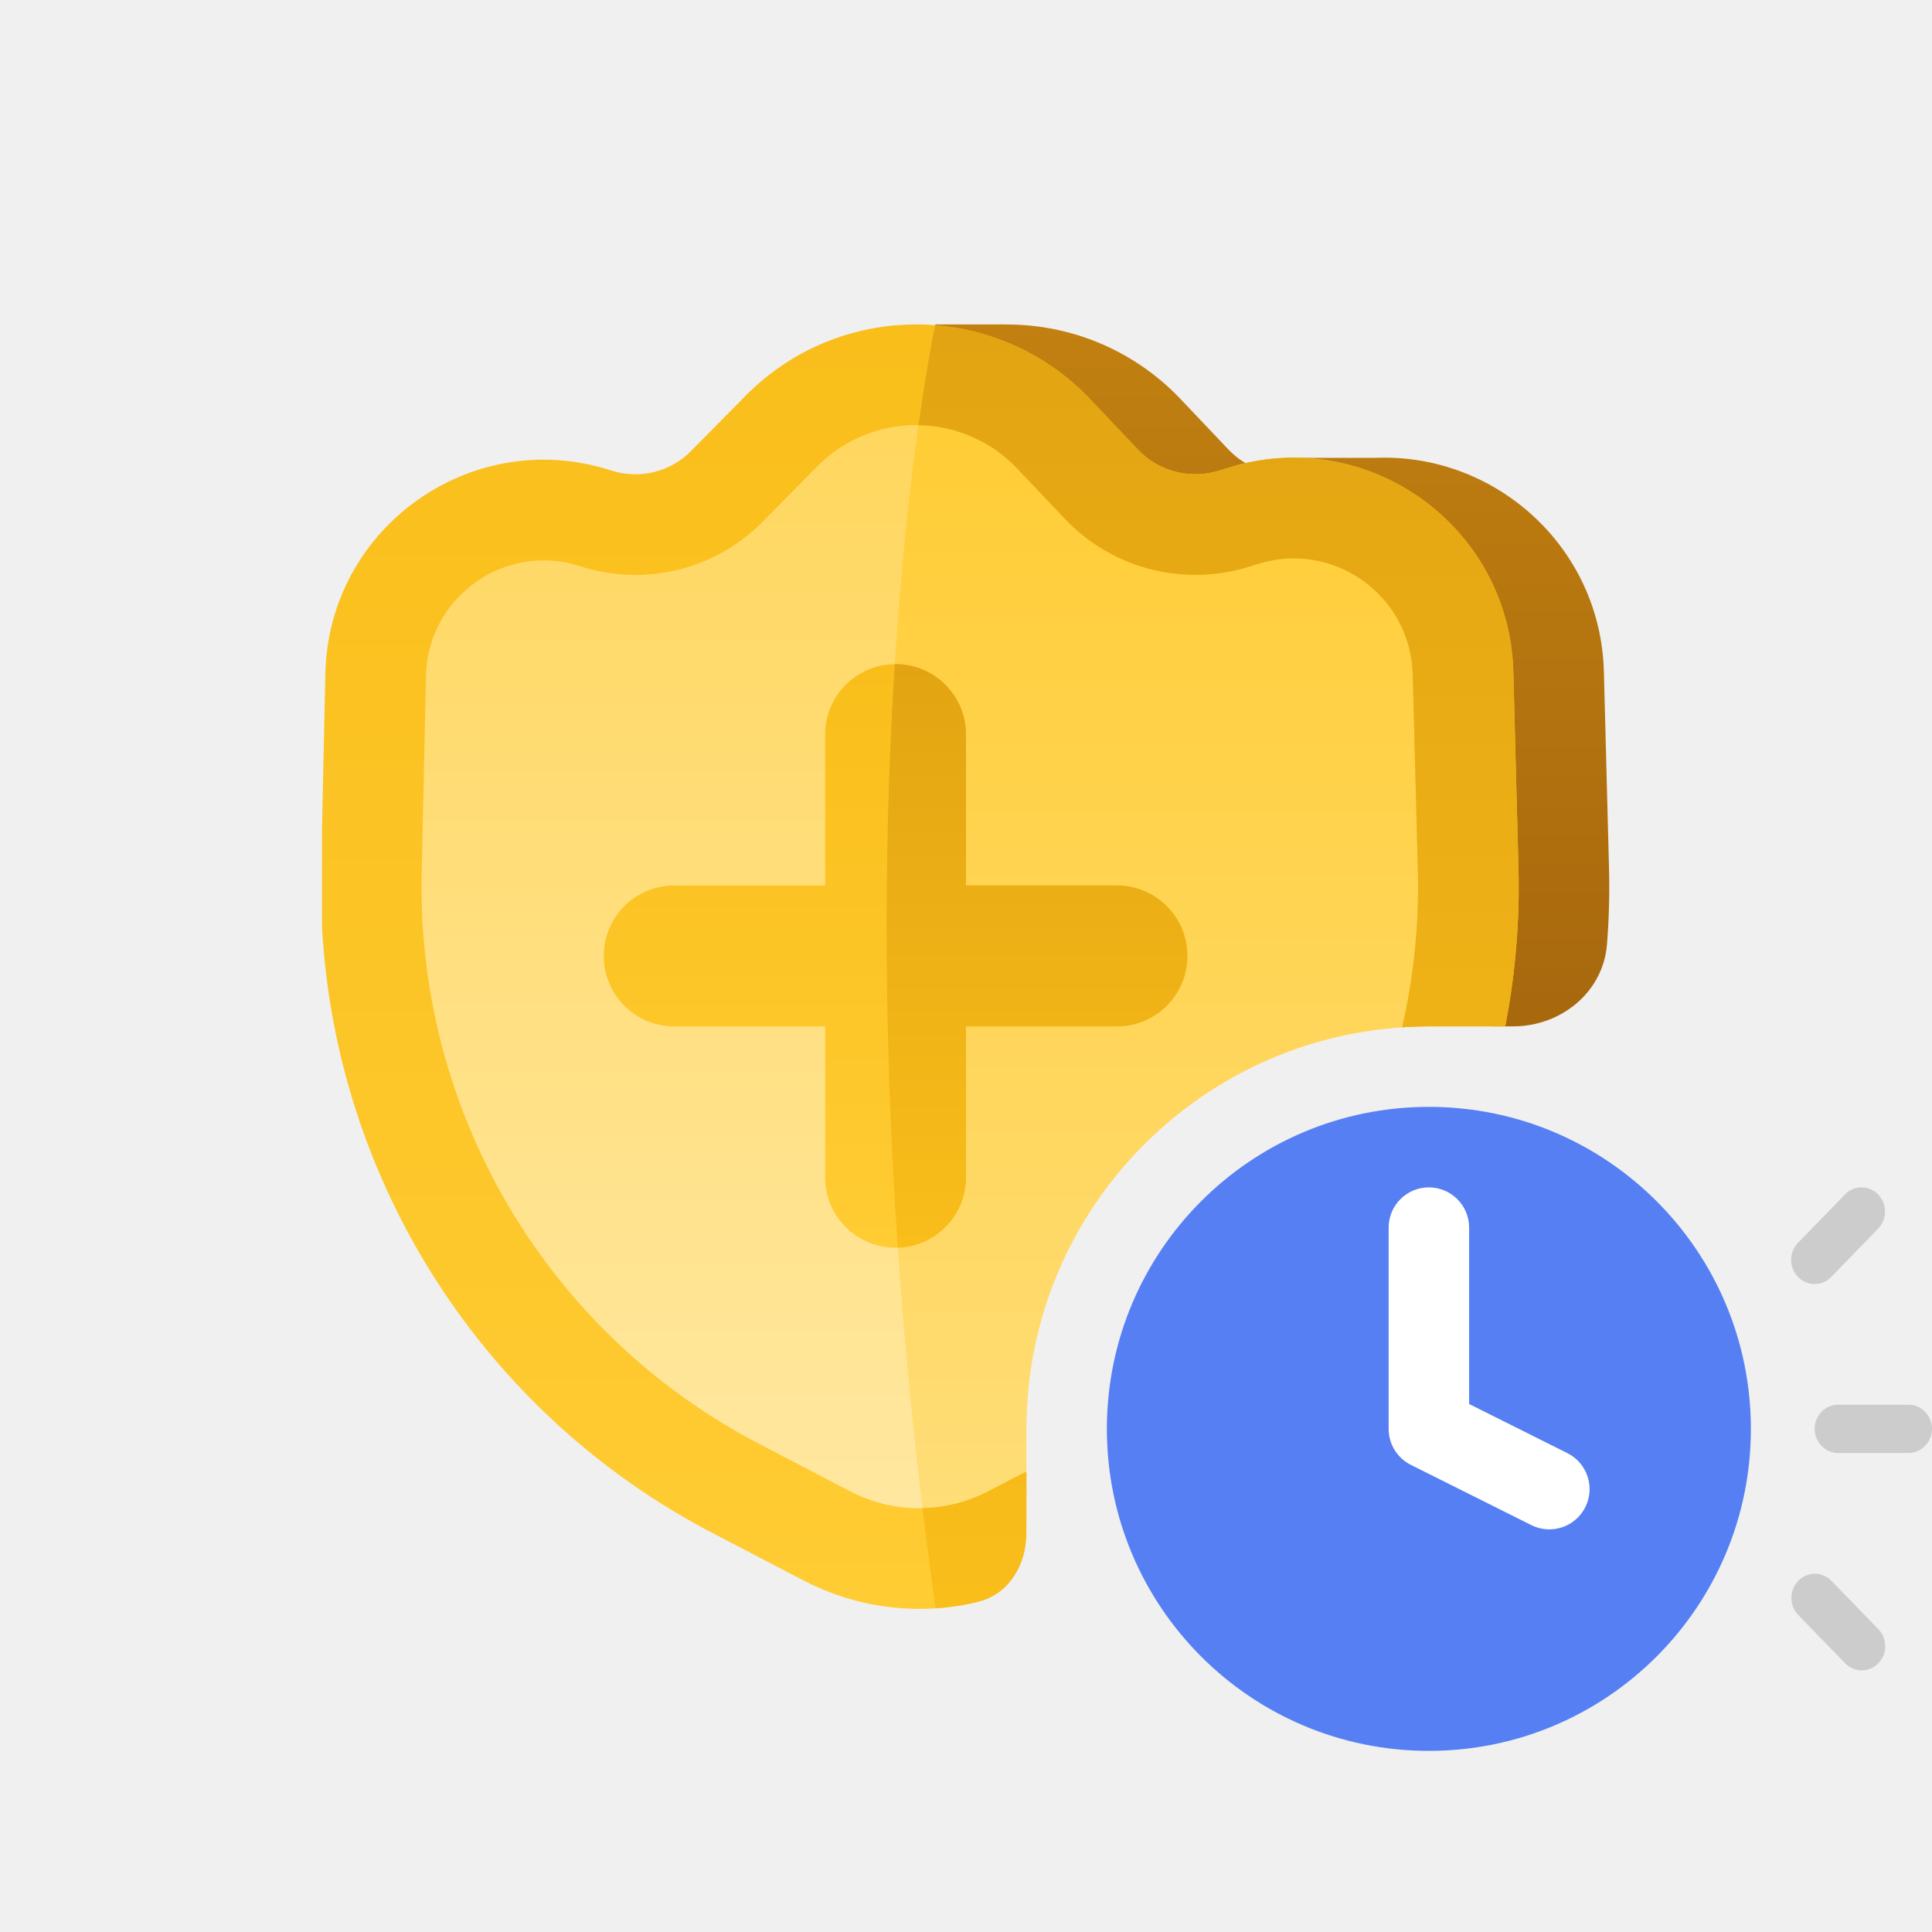
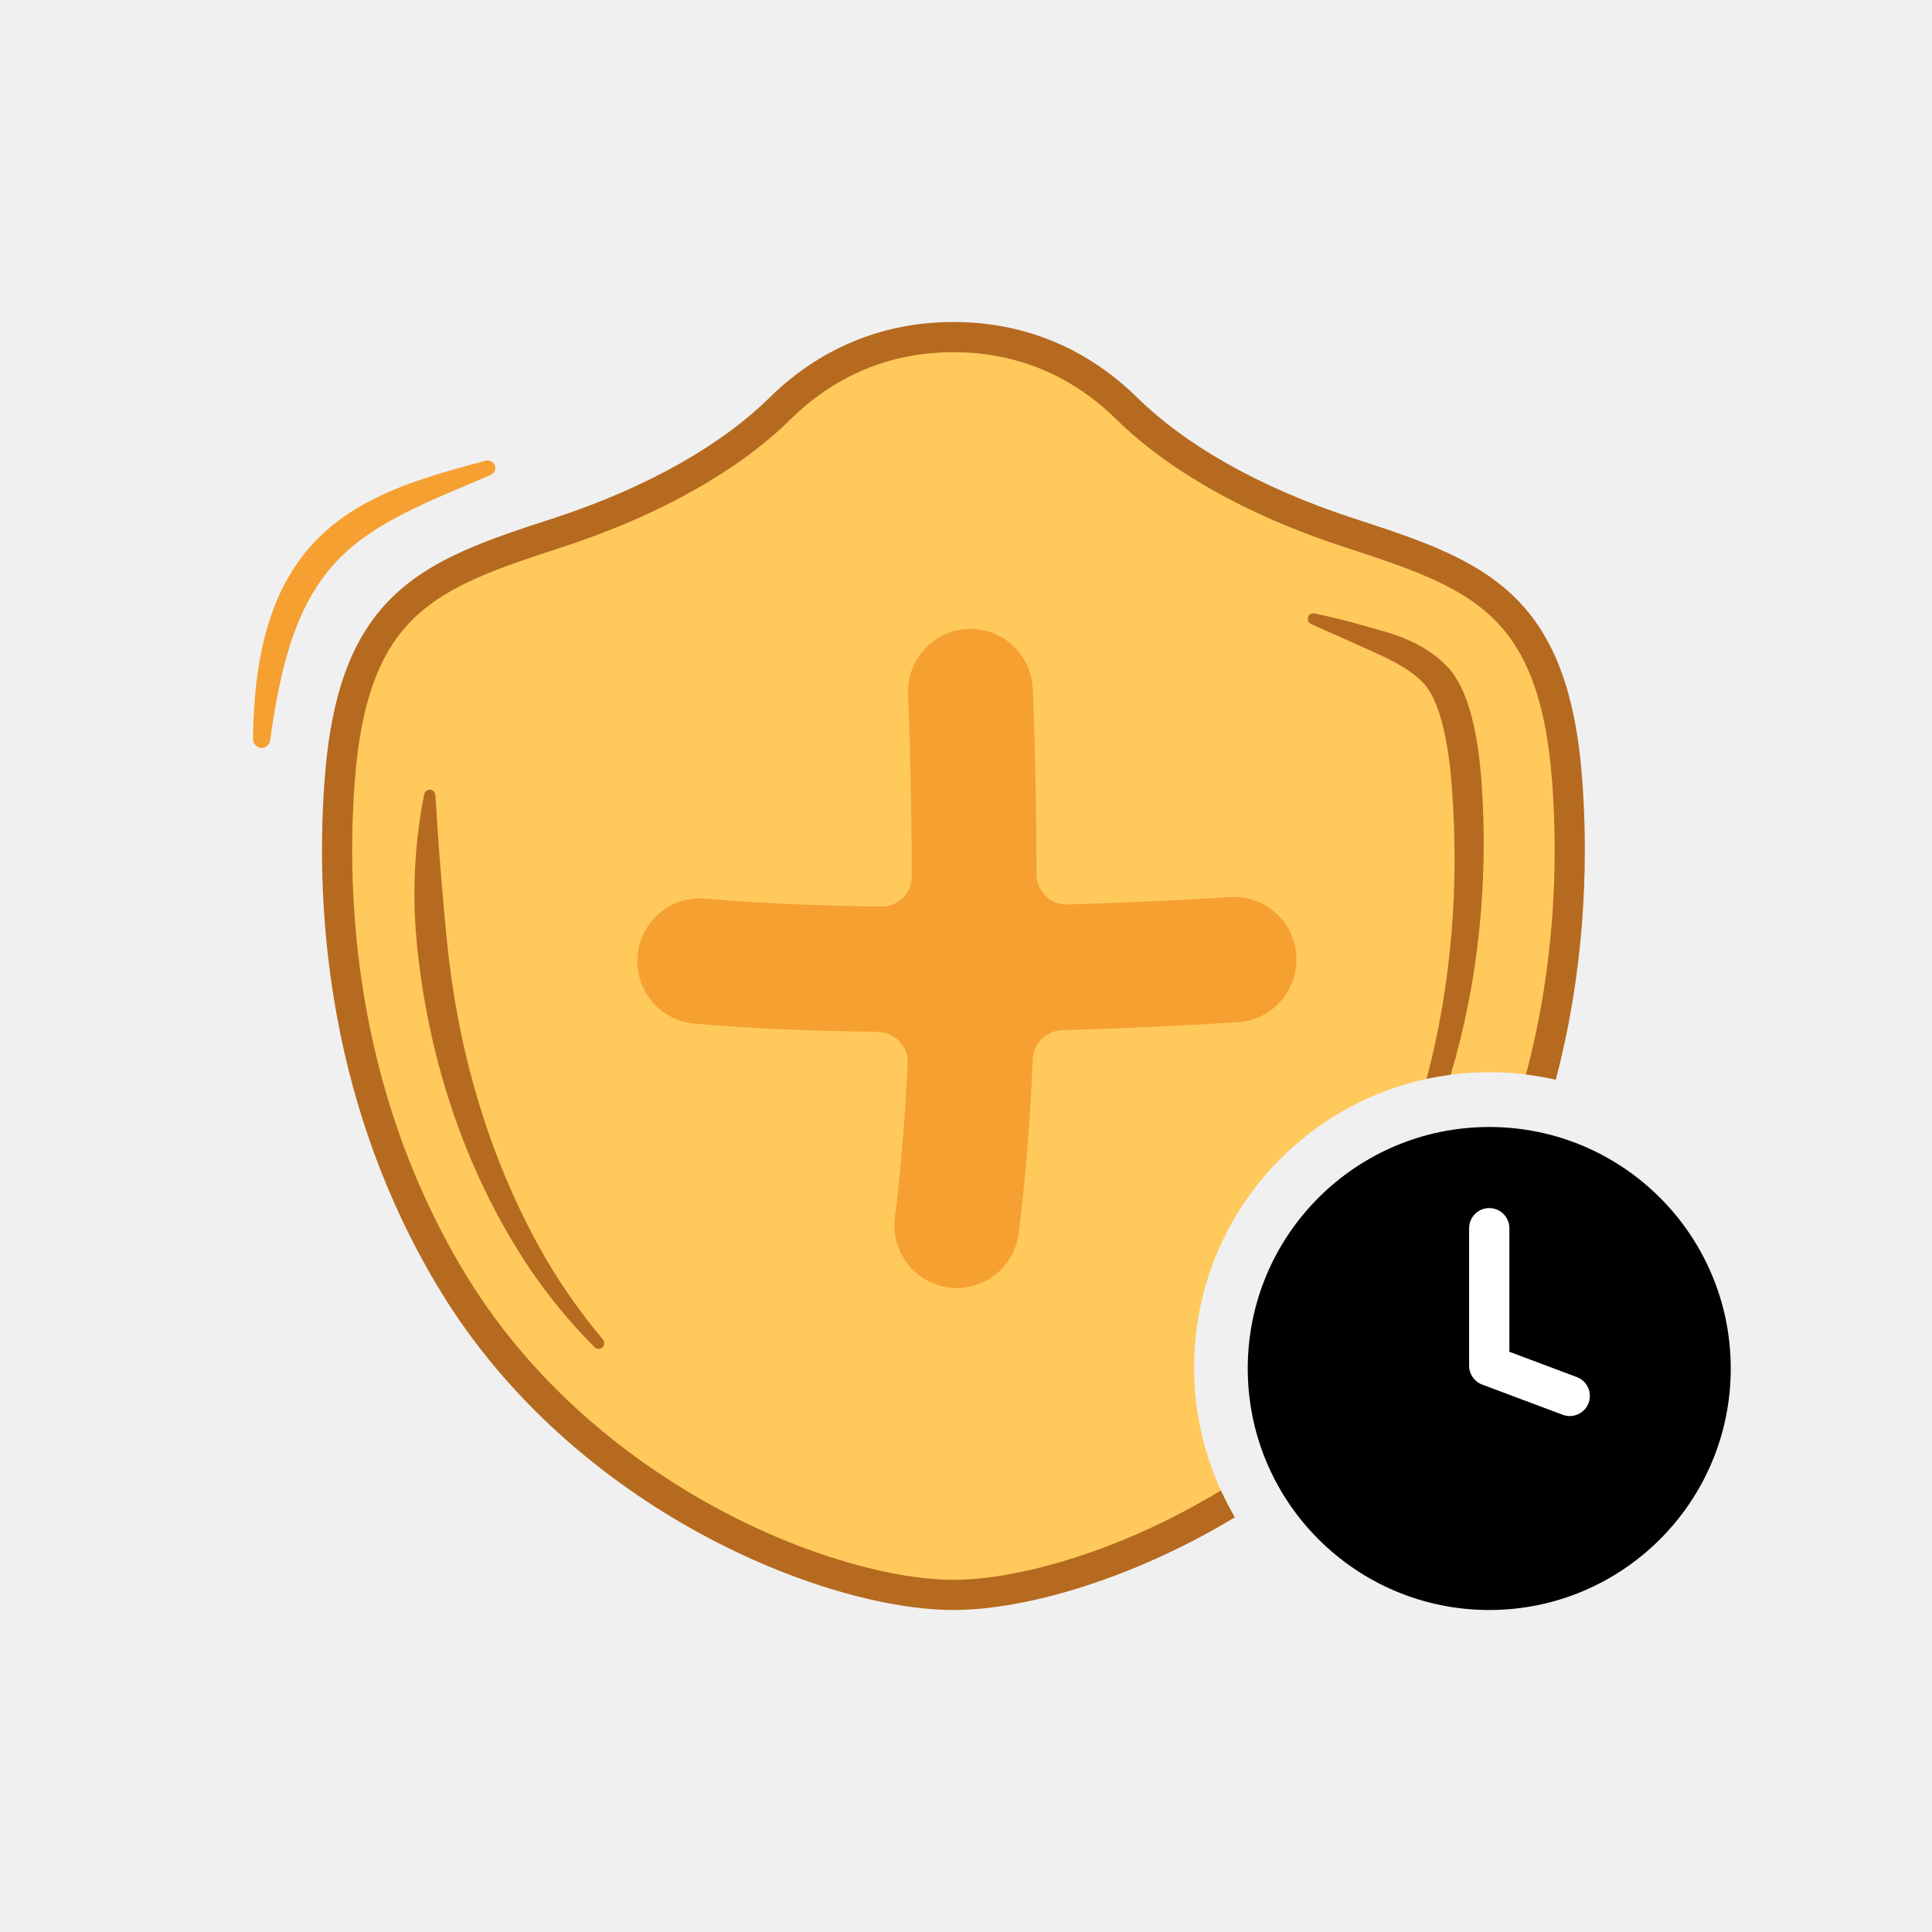
- <svg xmlns="http://www.w3.org/2000/svg" fill="none" viewBox="0 0 96 96">
-   <path fill="url(#Subscription-Clock-96_svg__a)" d="M75.175 51c2.392 0 4.488-1.694 4.676-4.08q.149-1.876.1-3.787l-.254-9.748C79.535 27.13 74.25 22.51 68.36 22.75H64l-1.066.693a3.94 3.94 0 0 1-1.693-.91l-.2-.196-2.374-2.502a11.87 11.87 0 0 0-8.663-3.71L50 16.12h-3.523c-.124.59-.676 3.354-1.221 8H55.84l1.573 1.658.224.228a8.94 8.94 0 0 0 8.938 2.148l.278-.087 6.359 1.673a5.87 5.87 0 0 1 1.487 3.775l.253 9.748A31.2 31.2 0 0 1 74.184 51z" />
-   <path fill="url(#Subscription-Clock-96_svg__b)" d="M51 74.375V71c0-11.012 8.9-19.944 19.9-19.998L73 45l-1-16-6-4-8 1-12-7-12 7-11.5.5-3.5 5v20L28.5 69 46 77.5z" />
-   <path fill="url(#Subscription-Clock-96_svg__c)" d="M46.103 77.062a3 3 0 0 0 1.304-.442L51 74.375V71c0-11.012 8.9-19.943 19.898-19.998l1.9-5.43c.133-.378.189-.779.164-1.178l-.87-13.91a3 3 0 0 0-1.33-2.31l-3.834-2.556a3 3 0 0 0-2.037-.48l-5.884.736a3 3 0 0 1-1.884-.386l-9.612-5.607a3 3 0 0 0-1.63-.404c-1.221 7.872-3.521 28.65.222 57.584" />
-   <path fill="url(#Subscription-Clock-96_svg__d)" d="M39.941 78.54a12.4 12.4 0 0 0 8.064 1.183c1.896-.362 2.995-2.21 2.995-4.14v-2.462l-1.92.994a7.41 7.41 0 0 1-6.828-.01l-4.531-2.36a31.19 31.19 0 0 1-16.768-28.332l.213-9.833c.085-3.924 3.93-6.656 7.662-5.446a8.89 8.89 0 0 0 9.07-2.212l2.708-2.745.262-.252a6.913 6.913 0 0 1 9.672.35l2.373 2.503.224.227a8.94 8.94 0 0 0 8.938 2.149l.432-.136c3.753-1.178 7.59 1.564 7.692 5.496l.253 9.748.01.56a31.2 31.2 0 0 1-.79 7.223A20 20 0 0 1 71 51.001h3.794c.459-2.352.688-4.768.668-7.22l-.01-.649-.255-9.748c-.189-7.252-7.266-12.308-14.187-10.137l-.432.136a3.94 3.94 0 0 1-3.837-.85l-.2-.197-2.374-2.502c-4.561-4.806-12.149-4.956-16.895-.39l-.224.222-2.71 2.744a3.89 3.89 0 0 1-3.968.968c-6.92-2.243-14.045 2.82-14.203 10.093L16 41.185v4.874a36.19 36.19 0 0 0 19.411 30.12z" />
-   <path fill="url(#Subscription-Clock-96_svg__e)" d="M69.673 51.046Q70.33 51 71 51h3.794a36 36 0 0 0 .668-7.218l-.01-.65-.255-9.747c-.188-7.252-7.265-12.31-14.187-10.137l-.432.136a3.94 3.94 0 0 1-3.837-.85l-.2-.197-2.374-2.502a11.86 11.86 0 0 0-7.7-3.673c-.104.508-.439 2.2-.826 4.963a6.9 6.9 0 0 1 4.899 2.151l2.373 2.502.224.228a8.94 8.94 0 0 0 8.938 2.148l.432-.135c3.753-1.178 7.59 1.564 7.692 5.496l.253 9.748.01.56a31.2 31.2 0 0 1-.79 7.223m-23.185 28.87a12.4 12.4 0 0 0 2.135-.328c1.5-.367 2.377-1.83 2.377-3.373V73.12l-1.92.994a7.4 7.4 0 0 1-3.242.825q.295 2.448.65 4.976" />
-   <path fill="url(#Subscription-Clock-96_svg__f)" d="M44.5 62a3.5 3.5 0 0 0 3.5-3.5V51h7.5a3.5 3.5 0 1 0 0-7H48v-7.5a3.5 3.5 0 1 0-7 0V44h-7.5a3.5 3.5 0 1 0 0 7H41v7.5a3.5 3.5 0 0 0 3.5 3.5" />
-   <path fill="url(#Subscription-Clock-96_svg__g)" d="M44.61 61.997A3.5 3.5 0 0 0 48 58.5V51h7.5a3.5 3.5 0 1 0 0-7H48v-7.5a3.5 3.5 0 0 0-3.5-3.5l-.038.002c-.48 7.527-.65 17.339.148 28.995" />
-   <path fill="#ccc" d="M92.502 59c.297 0 .594.12.822.354.454.468.454 1.23 0 1.698l-2.333 2.4a1.145 1.145 0 0 1-1.65 0 1.227 1.227 0 0 1 0-1.698l2.333-2.4c.227-.234.524-.354.822-.354zm-1.167 10.798h3.499c.641 0 1.166.54 1.166 1.2s-.525 1.2-1.166 1.2h-3.499c-.641 0-1.166-.54-1.166-1.2s.525-1.2 1.166-1.2m-1.982 8.754c.227-.234.525-.354.822-.354h.006c.297 0 .595.12.822.354l2.332 2.4c.455.467.455 1.23 0 1.697a1.145 1.145 0 0 1-1.65 0l-2.332-2.4a1.227 1.227 0 0 1 0-1.697" />
-   <path fill="#557ff3" d="M71 87c8.837 0 16-7.163 16-16s-7.163-16-16-16-16 7.163-16 16 7.163 16 16 16" />
-   <path fill="#fff" fill-rule="evenodd" d="M71 59a2 2 0 0 1 2 2v8.764l4.894 2.447a2 2 0 0 1-1.788 3.578l-6-3A2 2 0 0 1 69 71V61a2 2 0 0 1 2-2" clip-rule="evenodd" />
-   <defs>
-     <linearGradient id="Subscription-Clock-96_svg__a" x1="62.61" x2="62.61" y1="79.94" y2="16.12" gradientUnits="userSpaceOnUse">
-       <stop stop-color="#92540c" />
-       <stop offset="1" stop-color="#c18010" />
-     </linearGradient>
-     <linearGradient id="Subscription-Clock-96_svg__b" x1="46" x2="46" y1="77.5" y2="19" gradientUnits="userSpaceOnUse">
-       <stop stop-color="#ffe8a3" />
-       <stop offset="1" stop-color="#ffd65c" />
-     </linearGradient>
-     <linearGradient id="Subscription-Clock-96_svg__c" x1="58.512" x2="58.512" y1="19.475" y2="77.061" gradientUnits="userSpaceOnUse">
-       <stop stop-color="#fc3" />
-       <stop offset="1" stop-color="#ffde7a" />
-     </linearGradient>
-     <linearGradient id="Subscription-Clock-96_svg__d" x1="45.732" x2="45.732" y1="79.944" y2="16.121" gradientUnits="userSpaceOnUse">
-       <stop stop-color="#fc3" />
-       <stop offset="1" stop-color="#f9be1a" />
-     </linearGradient>
-     <linearGradient id="Subscription-Clock-96_svg__e" x1="60.552" x2="60.552" y1="79.916" y2="16.162" gradientUnits="userSpaceOnUse">
-       <stop stop-color="#f9be1a" />
-       <stop offset="1" stop-color="#e2a412" />
-     </linearGradient>
-     <linearGradient id="Subscription-Clock-96_svg__f" x1="44.5" x2="44.5" y1="62" y2="33" gradientUnits="userSpaceOnUse">
-       <stop stop-color="#fc3" />
-       <stop offset="1" stop-color="#f9be1a" />
-     </linearGradient>
-     <linearGradient id="Subscription-Clock-96_svg__g" x1="51.528" x2="51.528" y1="61.997" y2="33" gradientUnits="userSpaceOnUse">
-       <stop stop-color="#f9be1a" />
-       <stop offset="1" stop-color="#e2a412" />
-     </linearGradient>
-   </defs>
+ <svg xmlns="http://www.w3.org/2000/svg" width="96" height="96" viewBox="0 0 96 96" fill="none">
+   <path d="M47.375 16.75C50.366 16.75 53.402 17.749 56.003 20.311C58.365 22.636 62.108 24.871 67.067 26.482C73.427 28.55 77.227 29.913 77.878 38.87C78.175 42.954 77.998 48.099 76.57 53.503C75.736 53.356 74.877 53.279 74 53.279C65.9 53.279 59.334 59.845 59.334 67.946C59.334 70.396 59.935 72.707 60.998 74.737C55.911 77.809 50.717 79.25 47.375 79.25C41.286 79.25 29.049 74.465 22.521 63.754C17.161 54.952 16.388 45.506 16.872 38.87C17.522 29.917 21.322 28.55 27.683 26.482C32.638 24.871 36.385 22.636 38.746 20.311C41.347 17.749 44.383 16.75 47.375 16.75Z" fill="#FFC95C" />
+   <path d="M47.375 16C50.545 16 53.776 17.065 56.53 19.776C58.788 22 62.42 24.184 67.298 25.769L67.882 25.959C70.776 26.906 73.279 27.807 75.127 29.546C77.144 31.444 78.293 34.239 78.626 38.815L78.648 39.133C78.917 43.214 78.714 48.304 77.306 53.653C76.821 53.541 76.326 53.453 75.823 53.391C77.245 48.058 77.424 42.97 77.13 38.924C76.812 34.544 75.735 32.178 74.1 30.639C72.523 29.155 70.347 28.347 67.428 27.389L66.835 27.195C61.954 25.609 58.184 23.414 55.712 21.072L55.477 20.845C53.029 18.434 50.187 17.5 47.375 17.5C44.606 17.5 41.81 18.405 39.388 20.733L39.272 20.845C36.808 23.272 32.949 25.558 27.915 27.195C24.696 28.242 22.332 29.058 20.65 30.64C19.015 32.18 17.938 34.545 17.62 38.924C17.143 45.463 17.909 54.739 23.162 63.364L23.312 63.608C26.487 68.703 30.997 72.414 35.473 74.861C40.032 77.354 44.489 78.5 47.375 78.5C50.26 78.5 54.718 77.355 59.277 74.862C59.74 74.609 60.203 74.342 60.666 74.061C60.876 74.519 61.108 74.963 61.362 75.394C60.907 75.668 60.452 75.93 59.997 76.178C55.283 78.755 50.578 80 47.375 80C44.172 80 39.466 78.754 34.753 76.177C30.026 73.593 25.227 69.635 21.881 64.145L21.881 64.144C16.413 55.166 15.633 45.548 16.124 38.815C16.456 34.241 17.605 31.446 19.622 29.548C21.594 27.692 24.31 26.79 27.451 25.769C32.326 24.184 35.962 22 38.22 19.776C40.974 17.065 44.204 16 47.375 16Z" fill="#B66A1F" />
+   <path d="M21.373 39.237C21.443 39.242 21.509 39.274 21.557 39.327C21.605 39.38 21.632 39.449 21.636 39.52C21.665 40.003 21.695 40.495 21.728 40.977C21.859 42.917 22.017 44.827 22.206 46.736C22.721 51.953 24.152 57.084 26.659 61.718C27.357 63.01 28.159 64.25 29.053 65.427C29.345 65.812 29.647 66.189 29.957 66.56C30.004 66.616 30.03 66.688 30.026 66.761C30.022 66.835 29.99 66.904 29.936 66.953C29.882 67.002 29.811 67.028 29.737 67.026C29.664 67.023 29.594 66.992 29.543 66.94C29.195 66.591 28.855 66.231 28.526 65.862C27.517 64.733 26.6 63.515 25.793 62.221C22.916 57.619 21.243 52.287 20.713 46.884C20.517 44.906 20.558 42.911 20.829 40.944C20.896 40.457 20.979 39.962 21.075 39.48C21.089 39.411 21.124 39.346 21.179 39.301C21.234 39.255 21.304 39.232 21.373 39.237Z" fill="#B66A1F" />
+   <path d="M65.13 30.509C65.194 30.476 65.268 30.468 65.338 30.483C65.941 30.614 66.543 30.756 67.139 30.911C68.783 31.416 70.597 31.653 72.057 33.281C72.618 33.986 72.892 34.762 73.1 35.511C73.411 36.682 73.545 37.846 73.626 39.005C73.953 43.835 73.47 48.764 72.086 53.403C71.68 53.456 71.279 53.525 70.885 53.61C72.138 48.896 72.508 43.956 72.144 39.111C72.059 38.012 71.923 36.918 71.651 35.901C71.476 35.254 71.244 34.621 70.915 34.169C70.132 33.099 68.356 32.471 66.842 31.761C66.287 31.515 65.724 31.267 65.162 31.017C65.097 30.988 65.042 30.938 65.011 30.873C64.98 30.808 64.974 30.734 64.996 30.667C65.018 30.599 65.066 30.543 65.13 30.509Z" fill="#B66A1F" />
+   <path d="M48.079 31.253C49.789 31.175 51.238 32.505 51.316 34.224V34.224L51.299 34.238C51.3 34.238 51.316 34.227 51.316 34.228C51.316 34.23 51.317 34.234 51.317 34.238C51.317 34.246 51.318 34.259 51.318 34.275C51.32 34.307 51.322 34.354 51.325 34.415C51.33 34.537 51.337 34.715 51.345 34.945C51.362 35.405 51.385 36.072 51.408 36.904C51.468 39.083 51.499 41.262 51.502 43.441C51.503 44.287 52.198 44.97 53.043 44.944C54.885 44.889 56.726 44.814 58.566 44.72C59.37 44.678 60.009 44.642 60.447 44.615C60.665 44.602 60.833 44.592 60.946 44.584C61.002 44.581 61.044 44.578 61.072 44.576C61.086 44.575 61.096 44.575 61.103 44.574C61.106 44.574 61.108 44.574 61.11 44.574L61.111 44.574C62.819 44.458 64.297 45.756 64.412 47.473C64.528 49.19 63.236 50.675 61.529 50.791H61.526C61.446 50.796 61.493 50.793 61.518 50.792C61.52 50.791 61.522 50.791 61.523 50.791C61.45 50.796 61.49 50.794 61.515 50.792L61.515 50.792C61.506 50.793 61.494 50.793 61.478 50.794C61.447 50.796 61.401 50.8 61.341 50.803C61.221 50.811 61.044 50.822 60.817 50.836C60.363 50.863 59.705 50.901 58.882 50.943C56.851 51.047 54.82 51.128 52.788 51.186C51.994 51.209 51.353 51.842 51.318 52.635C51.184 55.594 50.965 58.577 50.616 61.284C50.396 62.991 48.842 64.195 47.144 63.974C45.447 63.753 44.248 62.19 44.468 60.484C44.773 58.12 44.974 55.492 45.102 52.837C45.143 51.989 44.466 51.284 43.618 51.273C40.523 51.235 37.373 51.114 34.497 50.86C32.792 50.709 31.531 49.197 31.682 47.483C31.832 45.768 33.336 44.501 35.041 44.652C37.768 44.894 40.796 45.008 43.803 45.044C44.63 45.054 45.304 44.386 45.303 43.559C45.302 41.397 45.271 39.236 45.212 37.076C45.19 36.266 45.167 35.62 45.151 35.179C45.143 34.958 45.136 34.788 45.131 34.675C45.129 34.618 45.127 34.575 45.126 34.547C45.125 34.534 45.125 34.523 45.124 34.517C45.124 34.513 45.124 34.511 45.124 34.509L45.124 34.508L45.121 34.428C45.087 32.744 46.396 31.331 48.079 31.253Z" fill="#F5A031" />
+   <path d="M61.524 50.791H61.523C61.524 50.791 61.524 50.791 61.525 50.791L61.524 50.791Z" fill="#F5A031" />
+   <path d="M24.129 22.894C24.223 22.87 24.323 22.878 24.41 22.923C24.497 22.967 24.563 23.042 24.594 23.133C24.625 23.224 24.618 23.324 24.576 23.412C24.535 23.5 24.46 23.568 24.372 23.606C24.072 23.733 23.782 23.856 23.484 23.982C20.849 25.104 18.149 26.181 16.436 28.215C14.704 30.232 14.007 33.039 13.563 35.837C13.514 36.147 13.47 36.456 13.427 36.78C13.412 36.889 13.359 36.991 13.274 37.063C13.19 37.135 13.081 37.171 12.972 37.163C12.863 37.156 12.76 37.105 12.686 37.022C12.612 36.939 12.574 36.831 12.574 36.721C12.577 36.386 12.584 36.066 12.598 35.743C12.731 32.847 13.263 29.696 15.326 27.266C17.41 24.831 20.449 23.913 23.194 23.143C23.508 23.057 23.813 22.977 24.129 22.894Z" fill="#F5A031" />
+   <path d="M74 80C80.627 80 86 74.627 86 68C86 61.373 80.627 56 74 56C67.373 56 62 61.373 62 68C62 74.627 67.373 80 74 80Z" fill="black" />
+   <path d="M73 61.029C73 60.477 73.448 60.029 74 60.029C74.552 60.029 75 60.477 75 61.029V67.169L78.351 68.426C78.868 68.62 79.13 69.197 78.936 69.714C78.742 70.231 78.166 70.493 77.649 70.299L73.649 68.799C73.259 68.653 73 68.279 73 67.862V61.029Z" fill="white" />
</svg>
